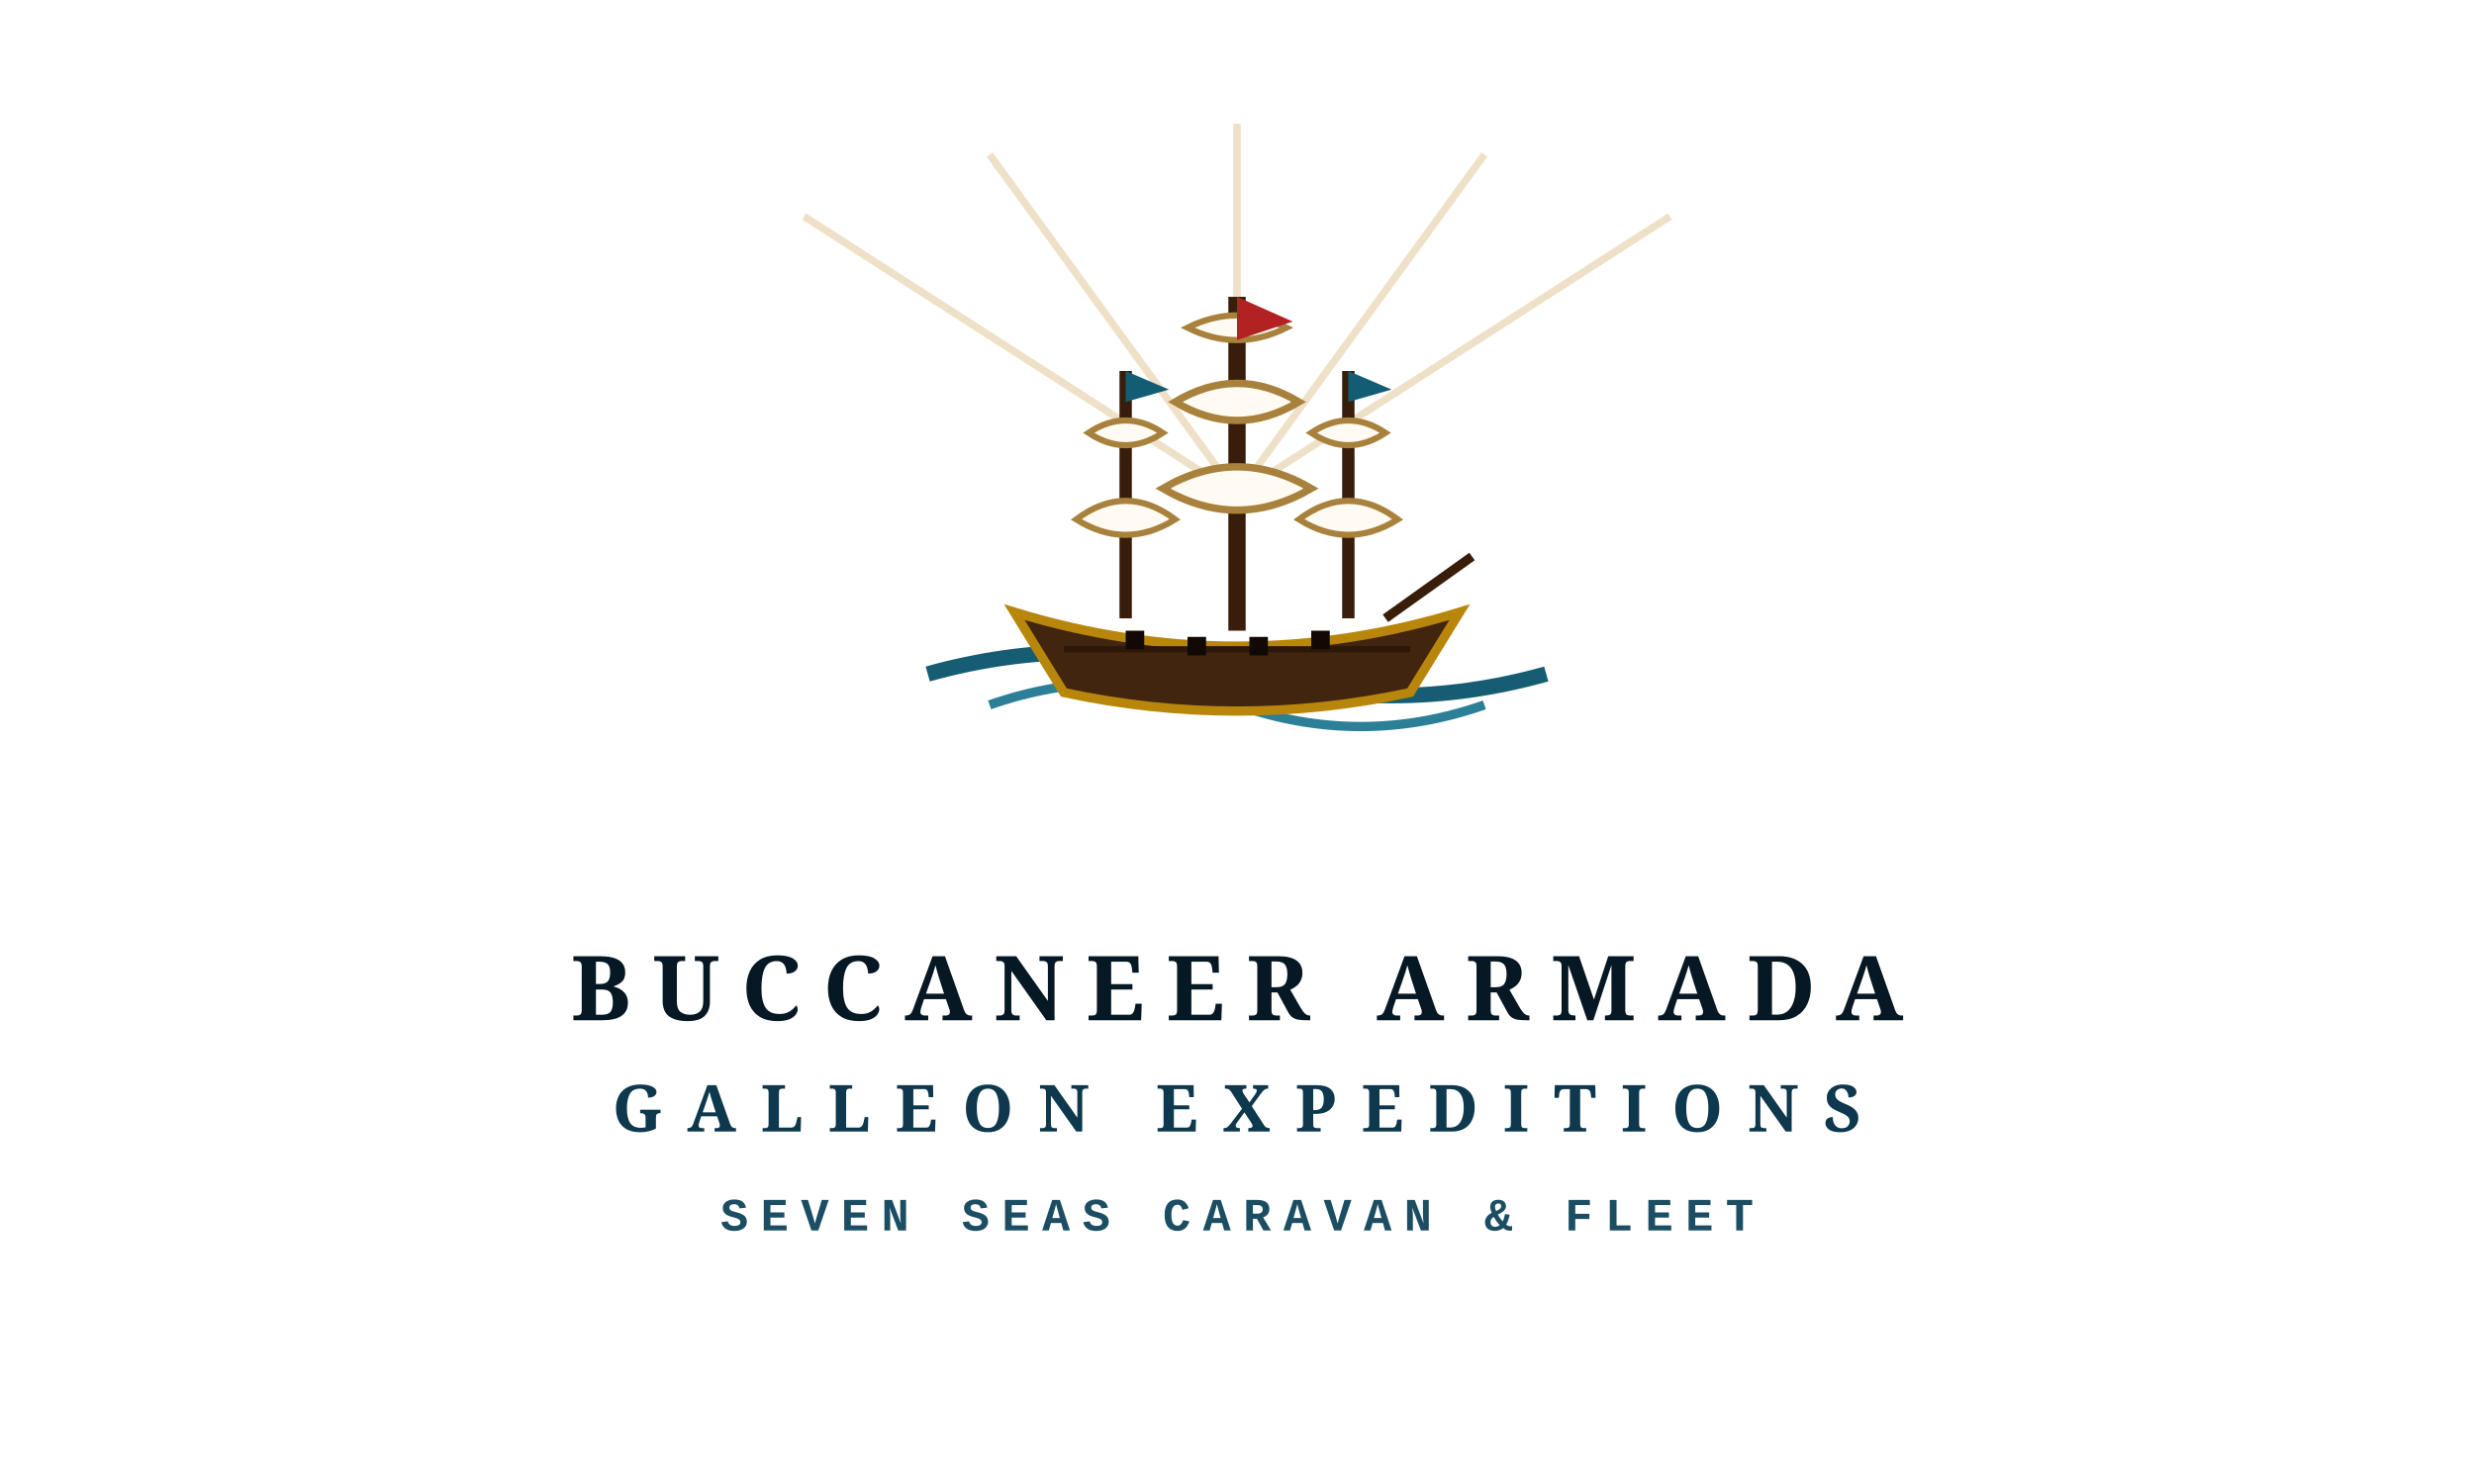
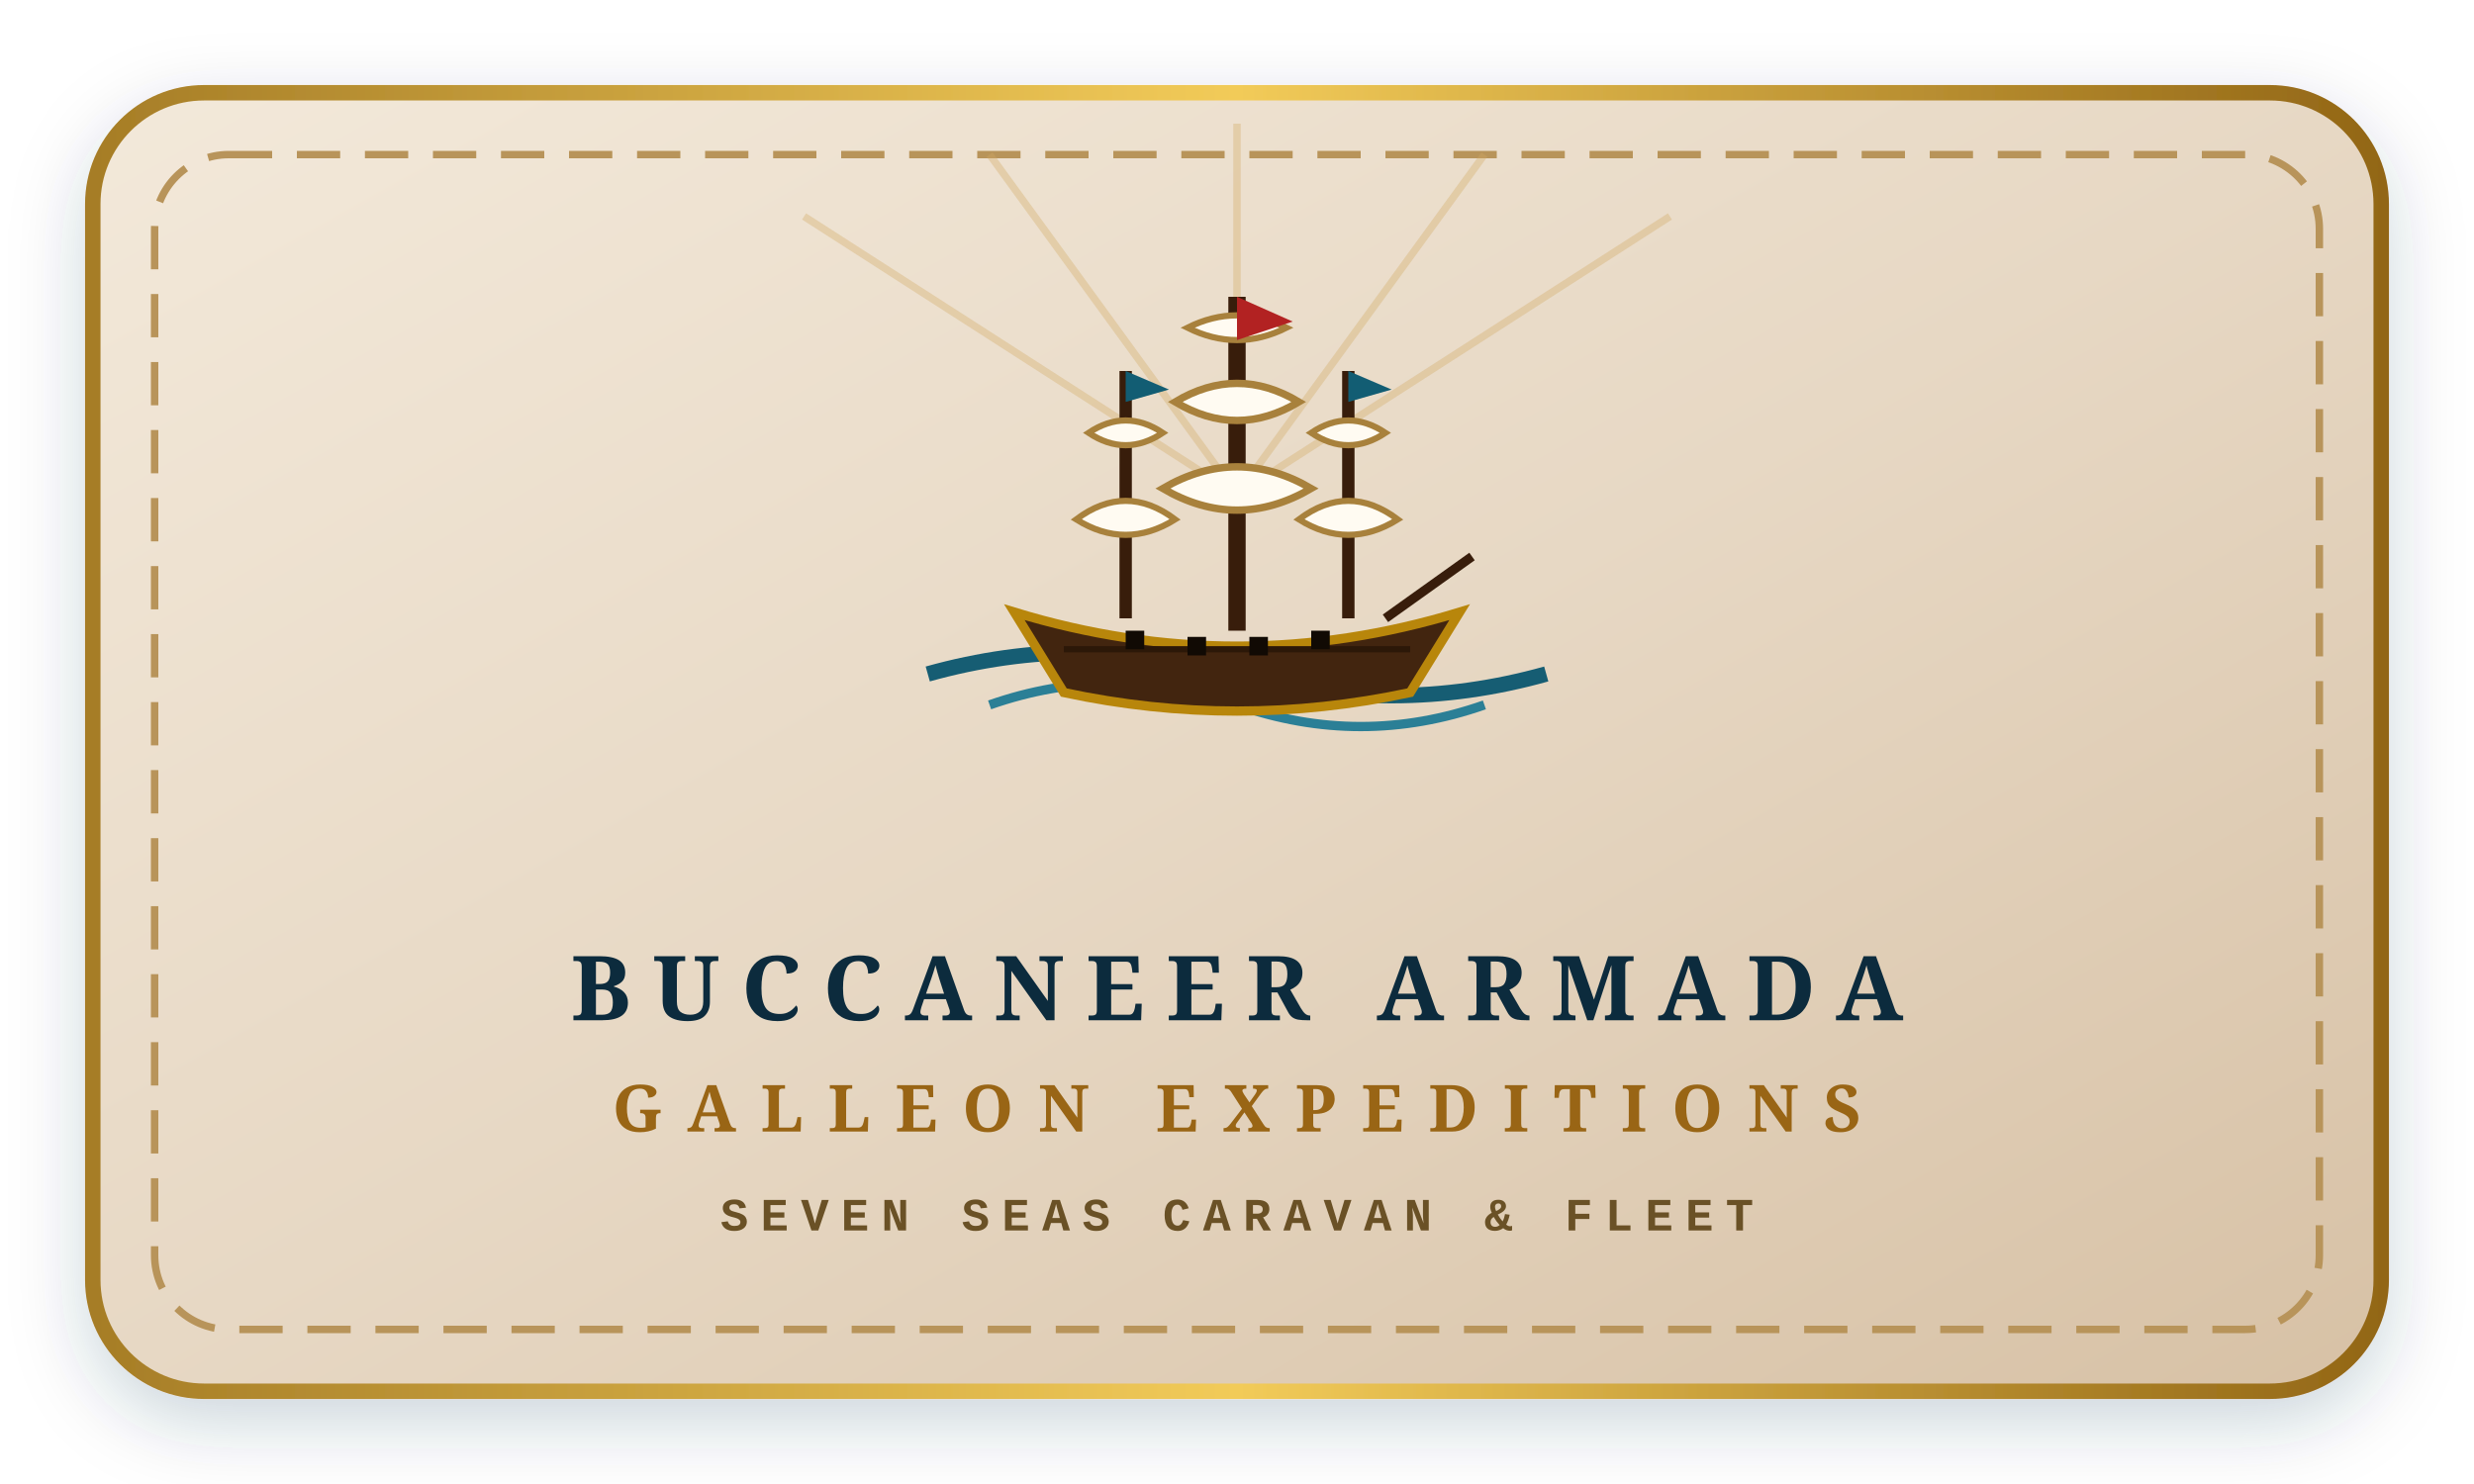
<svg xmlns="http://www.w3.org/2000/svg" viewBox="0 0 400 240" width="400" height="240">
  <defs>
-     <linearGradient id="oceanPlacque" x1="0%" y1="0%" x2="100%" y2="100%">
-       <stop offset="0%" stop-color="#E1EEF0" />
-       <stop offset="50%" stop-color="#CFE5E8" />
-       <stop offset="100%" stop-color="#B7D7DC" />
-     </linearGradient>
    <linearGradient id="galleonBg" x1="0%" y1="0%" x2="100%" y2="100%">
      <stop offset="0%" stop-color="#F3E9DA" />
      <stop offset="50%" stop-color="#E7D8C4" />
      <stop offset="100%" stop-color="#D7C1A5" />
    </linearGradient>
    <linearGradient id="goldFiligree" x1="0%" y1="0%" x2="100%" y2="0%">
      <stop offset="0%" stop-color="#A57C26" />
      <stop offset="50%" stop-color="#F2CB59" />
      <stop offset="100%" stop-color="#916515" />
    </linearGradient>
    <filter id="galleonShadow" x="-10%" y="-10%" width="120%" height="120%">
      <feDropShadow dx="0" dy="4" stdDeviation="6" flood-color="#0E384D" flood-opacity="0.2" />
    </filter>
  </defs>
+   <rect x="15" y="15" width="370" height="210" rx="18" fill="url(#galleonBg)" stroke="url(#goldFiligree)" stroke-width="2.5" filter="url(#galleonShadow)" />
+   <rect x="25" y="25" width="350" height="190" rx="12" fill="none" stroke="#B8945A" stroke-width="1.2" stroke-dasharray="7,4" />
  <g stroke="#D0A861" stroke-width="1.2" opacity="0.35">
    <line x1="200" y1="80" x2="130" y2="35" />
    <line x1="200" y1="80" x2="160" y2="25" />
    <line x1="200" y1="80" x2="200" y2="20" />
    <line x1="200" y1="80" x2="240" y2="25" />
    <line x1="200" y1="80" x2="270" y2="35" />
  </g>
  <g transform="translate(200, 84)">
    <path d="M -50 25 Q -25 18, 0 25 T 50 25" fill="none" stroke="#165D73" stroke-width="2.5" />
    <path d="M -40 30 Q -20 23, 0 30 T 40 30" fill="none" stroke="#2B7F96" stroke-width="1.5" />
    <path d="M -36 15 Q 0 26, 36 15 L 28 28 Q 0 34, -28 28 Z" fill="#42250F" stroke="#B8860B" stroke-width="1.5" />
    <line x1="-28" y1="21" x2="28" y2="21" stroke="#2C1808" stroke-width="1" />
    <rect x="-18" y="18" width="3" height="3" fill="#110A04" />
    <rect x="-8" y="19" width="3" height="3" fill="#110A04" />
    <rect x="2" y="19" width="3" height="3" fill="#110A04" />
    <rect x="12" y="18" width="3" height="3" fill="#110A04" />
    <line x1="0" y1="18" x2="0" y2="-36" stroke="#381D0B" stroke-width="2.8" />
    <line x1="-18" y1="16" x2="-18" y2="-24" stroke="#381D0B" stroke-width="2" />
    <line x1="18" y1="16" x2="18" y2="-24" stroke="#381D0B" stroke-width="2" />
    <line x1="24" y1="16" x2="38" y2="6" stroke="#381D0B" stroke-width="1.5" />
    <path d="M -12 -5 Q 0 -12, 12 -5 Q 0 2, -12 -5 Z" fill="#FFFBF2" stroke="#A8813C" stroke-width="1.2" />
    <path d="M -10 -19 Q 0 -25, 10 -19 Q 0 -13, -10 -19 Z" fill="#FFFBF2" stroke="#A8813C" stroke-width="1.2" />
    <path d="M -8 -31 Q 0 -35, 8 -31 Q 0 -27, -8 -31 Z" fill="#FFFBF2" stroke="#A8813C" stroke-width="1" />
    <path d="M -26 0 Q -18 -6, -10 0 Q -18 5, -26 0 Z" fill="#FFFBF2" stroke="#A8813C" stroke-width="1" />
    <path d="M -24 -14 Q -18 -18, -12 -14 Q -18 -10, -24 -14 Z" fill="#FFFBF2" stroke="#A8813C" stroke-width="1" />
    <path d="M 10 0 Q 18 -6, 26 0 Q 18 5, 10 0 Z" fill="#FFFBF2" stroke="#A8813C" stroke-width="1" />
    <path d="M 12 -14 Q 18 -18, 24 -14 Q 18 -10, 12 -14 Z" fill="#FFFBF2" stroke="#A8813C" stroke-width="1" />
    <polygon points="0,-36 9,-32 0,-29" fill="#B22222" />
    <polygon points="-18,-24 -11,-21 -18,-19" fill="#125D73" />
    <polygon points="18,-24 25,-21 18,-19" fill="#125D73" />
  </g>
-   <text x="200" y="165" text-anchor="middle" font-family="'Cinzel', Georgia, serif" font-size="14.5" font-weight="800" fill="#061824" letter-spacing="3.5">BUCCANEER ARMADA</text>
-   <text x="200" y="183" text-anchor="middle" font-family="'Cinzel', Georgia, serif" font-size="10.5" font-weight="700" fill="#0E384D" letter-spacing="4">GALLEON EXPEDITIONS</text>
-   <text x="200" y="199" text-anchor="middle" font-family="'Courier New', monospace" font-size="7.5" font-weight="600" fill="#1C4E63" letter-spacing="2">SEVEN SEAS CARAVAN &amp; FLEET</text>
+   <text x="200" y="165" text-anchor="middle" font-family="'Cinzel', Georgia, serif" font-size="14.5" font-weight="800" fill="#0C2B3D" letter-spacing="3.5">BUCCANEER ARMADA</text>
+   <text x="200" y="183" text-anchor="middle" font-family="'Cinzel', Georgia, serif" font-size="10.5" font-weight="700" fill="#996515" letter-spacing="4">GALLEON EXPEDITIONS</text>
+   <text x="200" y="199" text-anchor="middle" font-family="'Courier New', monospace" font-size="7.5" font-weight="600" fill="#6A5126" letter-spacing="2">SEVEN SEAS CARAVAN &amp; FLEET</text>
</svg>
